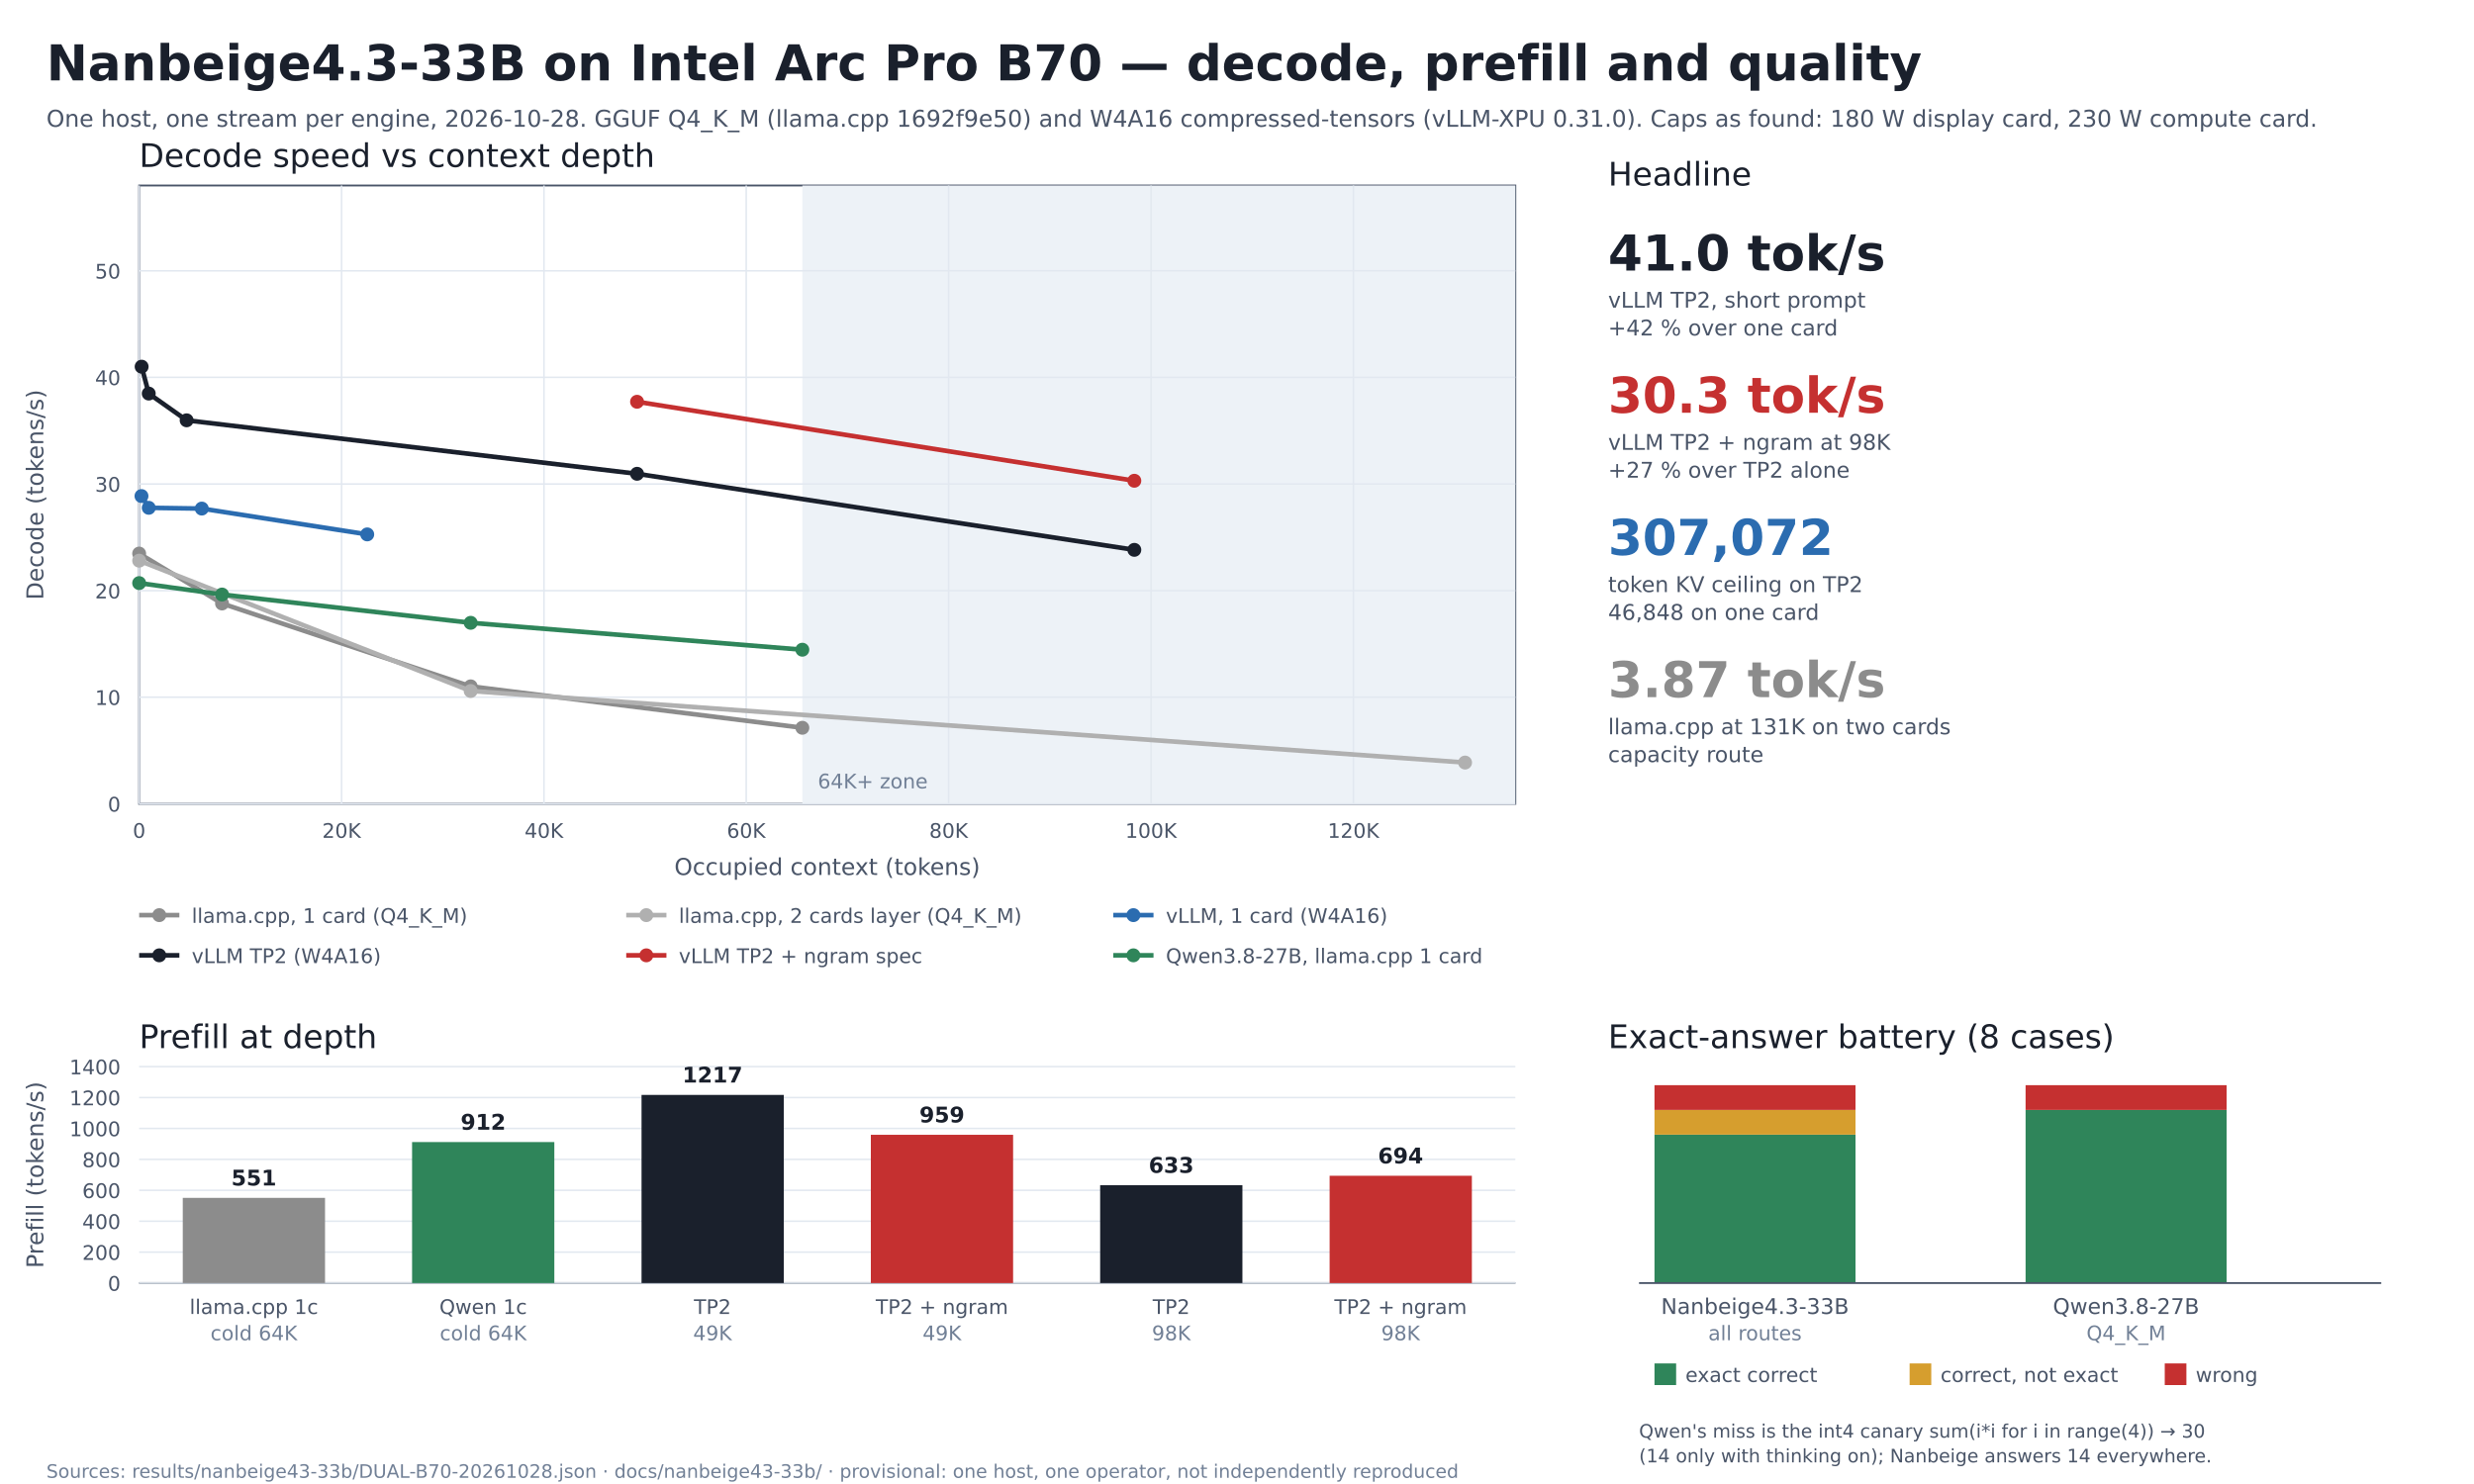
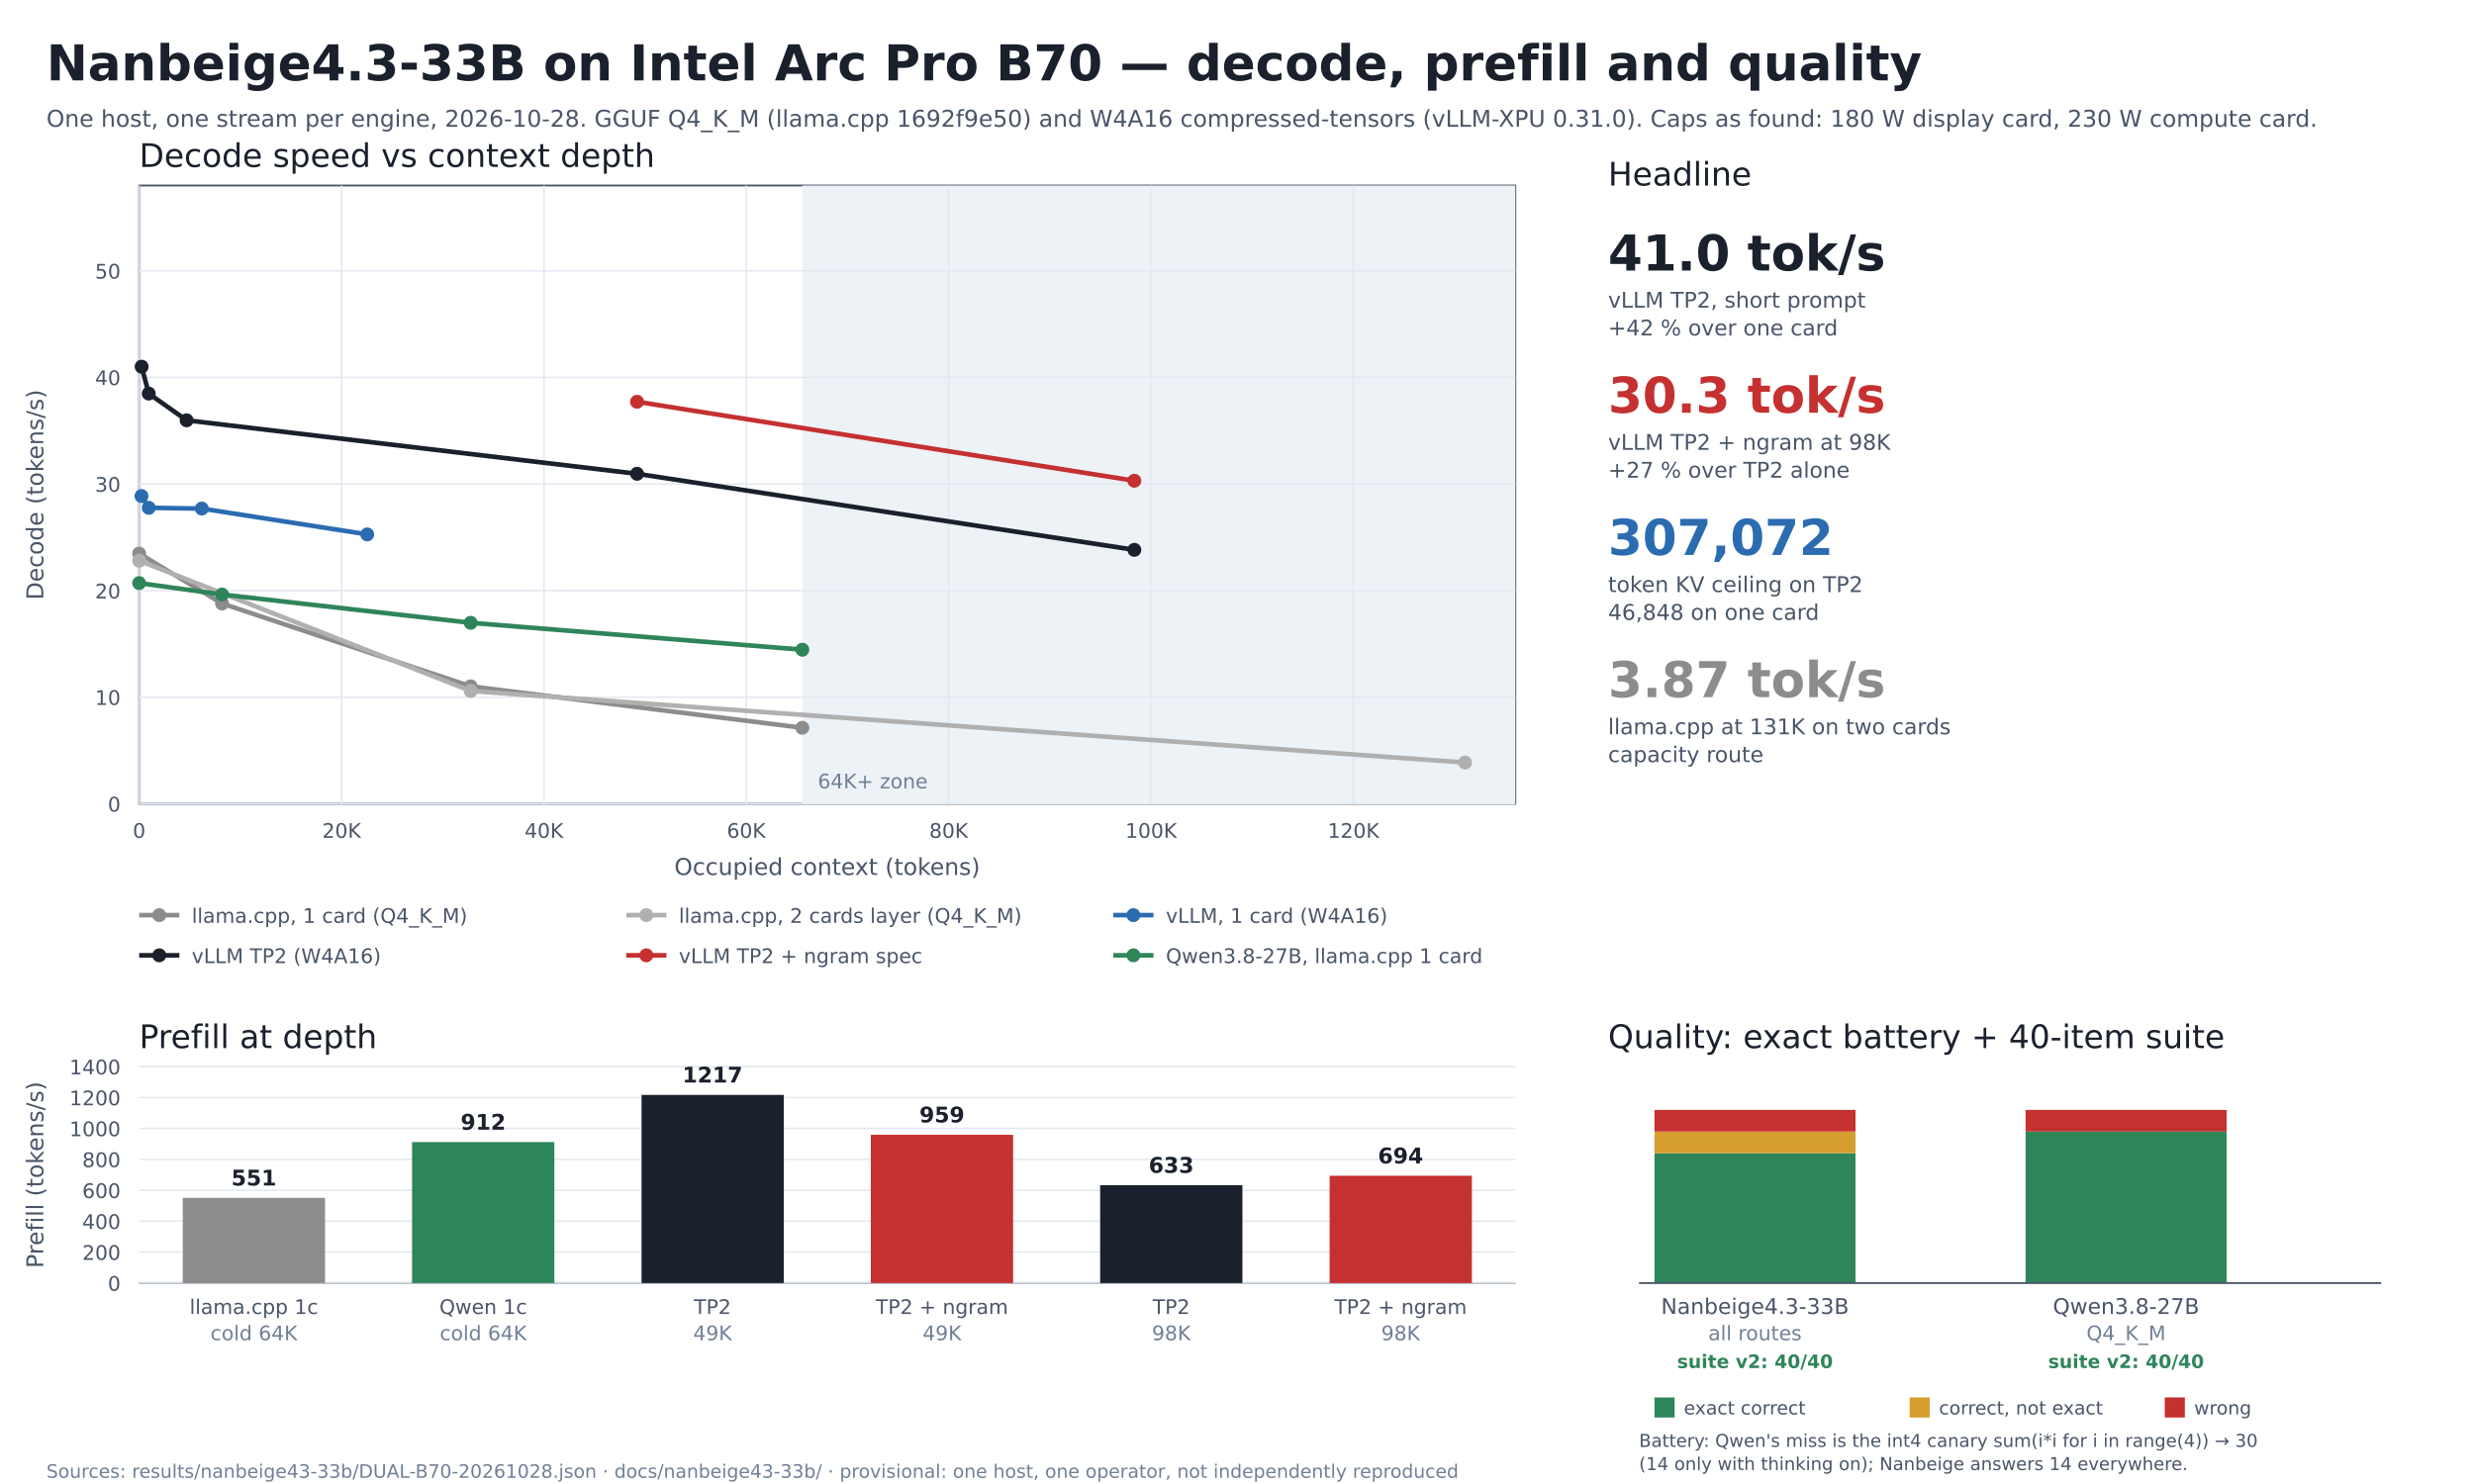
<svg xmlns="http://www.w3.org/2000/svg" viewBox="0 0 1600 960" width="1600" height="960">
  <rect width="1600" height="960" fill="white" />
  <text x="30.0" y="52.0" font-family="DejaVu Sans, sans-serif" font-size="32" fill="#1a202c" text-anchor="start" font-weight="bold">Nanbeige4.3-33B on Intel Arc Pro B70 — decode, prefill and quality</text>
  <text x="30.0" y="82.0" font-family="DejaVu Sans, sans-serif" font-size="15" fill="#4a5568" text-anchor="start" font-weight="normal">One host, one stream per engine, 2026-10-28. GGUF Q4_K_M (llama.cpp 1692f9e50) and W4A16 compressed-tensors (vLLM-XPU 0.31.0). Caps as found: 180 W display card, 230 W compute card.</text>
  <text x="90.0" y="108.0" font-family="DejaVu Sans, sans-serif" font-size="21" fill="#1a202c" text-anchor="start" font-weight="normal">Decode speed vs context depth</text>
  <rect x="90" y="120" width="890" height="400" fill="none" stroke="#4a5568" stroke-width="1.2" />
  <rect x="518.9" y="120" width="461.1" height="400" fill="#edf2f7" />
  <text x="528.9" y="510.0" font-family="DejaVu Sans, sans-serif" font-size="13" fill="#718096" text-anchor="start" font-weight="normal">64K+ zone</text>
  <line x1="90" y1="520.0" x2="980" y2="520.0" stroke="#e2e8f0" stroke-width="1" />
  <text x="78.0" y="525.0" font-family="DejaVu Sans, sans-serif" font-size="13" fill="#4a5568" text-anchor="end" font-weight="normal">0</text>
  <line x1="90" y1="451.0" x2="980" y2="451.0" stroke="#e2e8f0" stroke-width="1" />
  <text x="78.0" y="456.0" font-family="DejaVu Sans, sans-serif" font-size="13" fill="#4a5568" text-anchor="end" font-weight="normal">10</text>
  <line x1="90" y1="382.1" x2="980" y2="382.1" stroke="#e2e8f0" stroke-width="1" />
  <text x="78.0" y="387.1" font-family="DejaVu Sans, sans-serif" font-size="13" fill="#4a5568" text-anchor="end" font-weight="normal">20</text>
  <line x1="90" y1="313.1" x2="980" y2="313.1" stroke="#e2e8f0" stroke-width="1" />
  <text x="78.0" y="318.1" font-family="DejaVu Sans, sans-serif" font-size="13" fill="#4a5568" text-anchor="end" font-weight="normal">30</text>
  <line x1="90" y1="244.1" x2="980" y2="244.1" stroke="#e2e8f0" stroke-width="1" />
  <text x="78.0" y="249.1" font-family="DejaVu Sans, sans-serif" font-size="13" fill="#4a5568" text-anchor="end" font-weight="normal">40</text>
  <line x1="90" y1="175.2" x2="980" y2="175.2" stroke="#e2e8f0" stroke-width="1" />
  <text x="78.0" y="180.2" font-family="DejaVu Sans, sans-serif" font-size="13" fill="#4a5568" text-anchor="end" font-weight="normal">50</text>
  <line x1="90.0" y1="120" x2="90.0" y2="520" stroke="#e2e8f0" stroke-width="1" />
  <text x="90.0" y="542.0" font-family="DejaVu Sans, sans-serif" font-size="13" fill="#4a5568" text-anchor="middle" font-weight="normal">0</text>
  <line x1="220.9" y1="120" x2="220.9" y2="520" stroke="#e2e8f0" stroke-width="1" />
  <text x="220.9" y="542.0" font-family="DejaVu Sans, sans-serif" font-size="13" fill="#4a5568" text-anchor="middle" font-weight="normal">20K</text>
  <line x1="351.8" y1="120" x2="351.8" y2="520" stroke="#e2e8f0" stroke-width="1" />
  <text x="351.8" y="542.0" font-family="DejaVu Sans, sans-serif" font-size="13" fill="#4a5568" text-anchor="middle" font-weight="normal">40K</text>
  <line x1="482.6" y1="120" x2="482.6" y2="520" stroke="#e2e8f0" stroke-width="1" />
  <text x="482.6" y="542.0" font-family="DejaVu Sans, sans-serif" font-size="13" fill="#4a5568" text-anchor="middle" font-weight="normal">60K</text>
  <line x1="613.5" y1="120" x2="613.5" y2="520" stroke="#e2e8f0" stroke-width="1" />
  <text x="613.5" y="542.0" font-family="DejaVu Sans, sans-serif" font-size="13" fill="#4a5568" text-anchor="middle" font-weight="normal">80K</text>
  <line x1="744.4" y1="120" x2="744.4" y2="520" stroke="#e2e8f0" stroke-width="1" />
  <text x="744.4" y="542.0" font-family="DejaVu Sans, sans-serif" font-size="13" fill="#4a5568" text-anchor="middle" font-weight="normal">100K</text>
  <line x1="875.3" y1="120" x2="875.3" y2="520" stroke="#e2e8f0" stroke-width="1" />
  <text x="875.3" y="542.0" font-family="DejaVu Sans, sans-serif" font-size="13" fill="#4a5568" text-anchor="middle" font-weight="normal">120K</text>
  <text x="535.0" y="566.0" font-family="DejaVu Sans, sans-serif" font-size="15" fill="#4a5568" text-anchor="middle" font-weight="normal">Occupied context (tokens)</text>
  <polyline points="90.0,358.1 143.6,390.4 304.4,444.0 518.9,470.8" fill="none" stroke="#8c8c8c" stroke-width="3" />
  <circle cx="90.0" cy="358.1" r="4.5" fill="#8c8c8c" />
  <circle cx="143.6" cy="390.4" r="4.5" fill="#8c8c8c" />
  <circle cx="304.4" cy="444.0" r="4.5" fill="#8c8c8c" />
  <circle cx="518.9" cy="470.8" r="4.5" fill="#8c8c8c" />
  <polyline points="90.0,362.7 304.4,447.0 947.5,493.3" fill="none" stroke="#b0b0b0" stroke-width="3" />
  <circle cx="90.0" cy="362.7" r="4.5" fill="#b0b0b0" />
  <circle cx="304.4" cy="447.0" r="4.5" fill="#b0b0b0" />
  <circle cx="947.5" cy="493.3" r="4.5" fill="#b0b0b0" />
  <polyline points="91.5,320.9 96.2,328.5 130.5,329.0 237.5,345.7" fill="none" stroke="#2b6cb0" stroke-width="3" />
  <circle cx="91.5" cy="320.9" r="4.5" fill="#2b6cb0" />
  <circle cx="96.2" cy="328.5" r="4.5" fill="#2b6cb0" />
  <circle cx="130.5" cy="329.0" r="4.5" fill="#2b6cb0" />
  <circle cx="237.5" cy="345.7" r="4.5" fill="#2b6cb0" />
  <polyline points="91.6,237.2 96.2,254.6 120.7,271.9 412.0,306.5 733.6,355.7" fill="none" stroke="#1a202c" stroke-width="3" />
  <circle cx="91.6" cy="237.2" r="4.5" fill="#1a202c" />
  <circle cx="96.2" cy="254.6" r="4.5" fill="#1a202c" />
  <circle cx="120.7" cy="271.9" r="4.5" fill="#1a202c" />
  <circle cx="412.0" cy="306.5" r="4.5" fill="#1a202c" />
  <circle cx="733.6" cy="355.7" r="4.5" fill="#1a202c" />
  <polyline points="412.0,259.9 733.6,311.0" fill="none" stroke="#c53030" stroke-width="3" />
  <circle cx="412.0" cy="259.9" r="4.5" fill="#c53030" />
  <circle cx="733.6" cy="311.0" r="4.5" fill="#c53030" />
  <polyline points="90.0,377.2 143.6,384.6 304.4,402.9 518.9,420.3" fill="none" stroke="#2f855a" stroke-width="3" />
  <circle cx="90.0" cy="377.2" r="4.5" fill="#2f855a" />
  <circle cx="143.6" cy="384.6" r="4.5" fill="#2f855a" />
  <circle cx="304.4" cy="402.9" r="4.5" fill="#2f855a" />
  <circle cx="518.9" cy="420.3" r="4.5" fill="#2f855a" />
  <text transform="rotate(-90 28 320.0)" x="28.0" y="320.0" font-family="DejaVu Sans, sans-serif" font-size="15" fill="#4a5568" text-anchor="middle" font-weight="normal">Decode (tokens/s)</text>
  <line x1="90" y1="592" x2="116" y2="592" stroke="#8c8c8c" stroke-width="3" />
  <circle cx="103" cy="592" r="4.5" fill="#8c8c8c" />
  <text x="124.0" y="597.0" font-family="DejaVu Sans, sans-serif" font-size="13" fill="#4a5568" text-anchor="start" font-weight="normal">llama.cpp, 1 card (Q4_K_M)</text>
  <line x1="405" y1="592" x2="431" y2="592" stroke="#b0b0b0" stroke-width="3" />
  <circle cx="418" cy="592" r="4.5" fill="#b0b0b0" />
  <text x="439.0" y="597.0" font-family="DejaVu Sans, sans-serif" font-size="13" fill="#4a5568" text-anchor="start" font-weight="normal">llama.cpp, 2 cards layer (Q4_K_M)</text>
  <line x1="720" y1="592" x2="746" y2="592" stroke="#2b6cb0" stroke-width="3" />
  <circle cx="733" cy="592" r="4.5" fill="#2b6cb0" />
  <text x="754.0" y="597.0" font-family="DejaVu Sans, sans-serif" font-size="13" fill="#4a5568" text-anchor="start" font-weight="normal">vLLM, 1 card (W4A16)</text>
  <line x1="90" y1="618" x2="116" y2="618" stroke="#1a202c" stroke-width="3" />
  <circle cx="103" cy="618" r="4.5" fill="#1a202c" />
  <text x="124.0" y="623.0" font-family="DejaVu Sans, sans-serif" font-size="13" fill="#4a5568" text-anchor="start" font-weight="normal">vLLM TP2 (W4A16)</text>
  <line x1="405" y1="618" x2="431" y2="618" stroke="#c53030" stroke-width="3" />
  <circle cx="418" cy="618" r="4.5" fill="#c53030" />
  <text x="439.0" y="623.0" font-family="DejaVu Sans, sans-serif" font-size="13" fill="#4a5568" text-anchor="start" font-weight="normal">vLLM TP2 + ngram spec</text>
  <line x1="720" y1="618" x2="746" y2="618" stroke="#2f855a" stroke-width="3" />
  <circle cx="733" cy="618" r="4.5" fill="#2f855a" />
  <text x="754.0" y="623.0" font-family="DejaVu Sans, sans-serif" font-size="13" fill="#4a5568" text-anchor="start" font-weight="normal">Qwen3.8-27B, llama.cpp 1 card</text>
  <text x="1040.0" y="120.0" font-family="DejaVu Sans, sans-serif" font-size="21" fill="#1a202c" text-anchor="start" font-weight="normal">Headline</text>
  <text x="1040.0" y="175.0" font-family="DejaVu Sans, sans-serif" font-size="32" fill="#1a202c" text-anchor="start" font-weight="bold">41.0 tok/s</text>
  <text x="1040.0" y="199.0" font-family="DejaVu Sans, sans-serif" font-size="14" fill="#4a5568" text-anchor="start" font-weight="normal">vLLM TP2, short prompt</text>
  <text x="1040.0" y="217.0" font-family="DejaVu Sans, sans-serif" font-size="14" fill="#4a5568" text-anchor="start" font-weight="normal">+42 % over one card</text>
  <text x="1040.0" y="267.0" font-family="DejaVu Sans, sans-serif" font-size="32" fill="#c53030" text-anchor="start" font-weight="bold">30.3 tok/s</text>
  <text x="1040.0" y="291.0" font-family="DejaVu Sans, sans-serif" font-size="14" fill="#4a5568" text-anchor="start" font-weight="normal">vLLM TP2 + ngram at 98K</text>
  <text x="1040.0" y="309.0" font-family="DejaVu Sans, sans-serif" font-size="14" fill="#4a5568" text-anchor="start" font-weight="normal">+27 % over TP2 alone</text>
  <text x="1040.0" y="359.0" font-family="DejaVu Sans, sans-serif" font-size="32" fill="#2b6cb0" text-anchor="start" font-weight="bold">307,072</text>
  <text x="1040.0" y="383.0" font-family="DejaVu Sans, sans-serif" font-size="14" fill="#4a5568" text-anchor="start" font-weight="normal">token KV ceiling on TP2</text>
  <text x="1040.0" y="401.0" font-family="DejaVu Sans, sans-serif" font-size="14" fill="#4a5568" text-anchor="start" font-weight="normal">46,848 on one card</text>
  <text x="1040.0" y="451.0" font-family="DejaVu Sans, sans-serif" font-size="32" fill="#8c8c8c" text-anchor="start" font-weight="bold">3.87 tok/s</text>
  <text x="1040.0" y="475.0" font-family="DejaVu Sans, sans-serif" font-size="14" fill="#4a5568" text-anchor="start" font-weight="normal">llama.cpp at 131K on two cards</text>
  <text x="1040.0" y="493.0" font-family="DejaVu Sans, sans-serif" font-size="14" fill="#4a5568" text-anchor="start" font-weight="normal">capacity route</text>
  <text x="90.0" y="678.0" font-family="DejaVu Sans, sans-serif" font-size="21" fill="#1a202c" text-anchor="start" font-weight="normal">Prefill at depth</text>
  <line x1="90" y1="830" x2="980" y2="830" stroke="#4a5568" stroke-width="1.2" />
  <line x1="90" y1="830.0" x2="980" y2="830.0" stroke="#e2e8f0" stroke-width="1" />
  <text x="78.0" y="835.0" font-family="DejaVu Sans, sans-serif" font-size="13" fill="#4a5568" text-anchor="end" font-weight="normal">0</text>
  <line x1="90" y1="810.0" x2="980" y2="810.0" stroke="#e2e8f0" stroke-width="1" />
  <text x="78.0" y="815.0" font-family="DejaVu Sans, sans-serif" font-size="13" fill="#4a5568" text-anchor="end" font-weight="normal">200</text>
  <line x1="90" y1="790.0" x2="980" y2="790.0" stroke="#e2e8f0" stroke-width="1" />
  <text x="78.0" y="795.0" font-family="DejaVu Sans, sans-serif" font-size="13" fill="#4a5568" text-anchor="end" font-weight="normal">400</text>
  <line x1="90" y1="770.0" x2="980" y2="770.0" stroke="#e2e8f0" stroke-width="1" />
  <text x="78.0" y="775.0" font-family="DejaVu Sans, sans-serif" font-size="13" fill="#4a5568" text-anchor="end" font-weight="normal">600</text>
  <line x1="90" y1="750.0" x2="980" y2="750.0" stroke="#e2e8f0" stroke-width="1" />
  <text x="78.0" y="755.0" font-family="DejaVu Sans, sans-serif" font-size="13" fill="#4a5568" text-anchor="end" font-weight="normal">800</text>
  <line x1="90" y1="730.0" x2="980" y2="730.0" stroke="#e2e8f0" stroke-width="1" />
  <text x="78.0" y="735.0" font-family="DejaVu Sans, sans-serif" font-size="13" fill="#4a5568" text-anchor="end" font-weight="normal">1000</text>
  <line x1="90" y1="710.0" x2="980" y2="710.0" stroke="#e2e8f0" stroke-width="1" />
  <text x="78.0" y="715.0" font-family="DejaVu Sans, sans-serif" font-size="13" fill="#4a5568" text-anchor="end" font-weight="normal">1200</text>
  <line x1="90" y1="690.0" x2="980" y2="690.0" stroke="#e2e8f0" stroke-width="1" />
  <text x="78.0" y="695.0" font-family="DejaVu Sans, sans-serif" font-size="13" fill="#4a5568" text-anchor="end" font-weight="normal">1400</text>
  <rect x="118.2" y="774.9" width="92.0" height="55.1" fill="#8c8c8c" />
  <text x="164.2" y="766.9" font-family="DejaVu Sans, sans-serif" font-size="14" fill="#1a202c" text-anchor="middle" font-weight="bold">551</text>
  <text x="164.2" y="850.0" font-family="DejaVu Sans, sans-serif" font-size="13" fill="#4a5568" text-anchor="middle" font-weight="normal">llama.cpp 1c</text>
  <text x="164.2" y="867.0" font-family="DejaVu Sans, sans-serif" font-size="13" fill="#718096" text-anchor="middle" font-weight="normal">cold 64K</text>
  <rect x="266.5" y="738.8" width="92.0" height="91.2" fill="#2f855a" />
  <text x="312.5" y="730.8" font-family="DejaVu Sans, sans-serif" font-size="14" fill="#1a202c" text-anchor="middle" font-weight="bold">912</text>
  <text x="312.5" y="850.0" font-family="DejaVu Sans, sans-serif" font-size="13" fill="#4a5568" text-anchor="middle" font-weight="normal">Qwen 1c</text>
  <text x="312.5" y="867.0" font-family="DejaVu Sans, sans-serif" font-size="13" fill="#718096" text-anchor="middle" font-weight="normal">cold 64K</text>
  <rect x="414.9" y="708.3" width="92.0" height="121.7" fill="#1a202c" />
  <text x="460.8" y="700.3" font-family="DejaVu Sans, sans-serif" font-size="14" fill="#1a202c" text-anchor="middle" font-weight="bold">1217</text>
  <text x="460.8" y="850.0" font-family="DejaVu Sans, sans-serif" font-size="13" fill="#4a5568" text-anchor="middle" font-weight="normal">TP2</text>
  <text x="460.8" y="867.0" font-family="DejaVu Sans, sans-serif" font-size="13" fill="#718096" text-anchor="middle" font-weight="normal">49K</text>
  <rect x="563.2" y="734.1" width="92.0" height="95.9" fill="#c53030" />
  <text x="609.2" y="726.1" font-family="DejaVu Sans, sans-serif" font-size="14" fill="#1a202c" text-anchor="middle" font-weight="bold">959</text>
  <text x="609.2" y="850.0" font-family="DejaVu Sans, sans-serif" font-size="13" fill="#4a5568" text-anchor="middle" font-weight="normal">TP2 + ngram</text>
  <text x="609.2" y="867.0" font-family="DejaVu Sans, sans-serif" font-size="13" fill="#718096" text-anchor="middle" font-weight="normal">49K</text>
  <rect x="711.5" y="766.7" width="92.0" height="63.3" fill="#1a202c" />
  <text x="757.5" y="758.7" font-family="DejaVu Sans, sans-serif" font-size="14" fill="#1a202c" text-anchor="middle" font-weight="bold">633</text>
  <text x="757.5" y="850.0" font-family="DejaVu Sans, sans-serif" font-size="13" fill="#4a5568" text-anchor="middle" font-weight="normal">TP2</text>
  <text x="757.5" y="867.0" font-family="DejaVu Sans, sans-serif" font-size="13" fill="#718096" text-anchor="middle" font-weight="normal">98K</text>
  <rect x="859.9" y="760.6" width="92.0" height="69.4" fill="#c53030" />
  <text x="905.8" y="752.6" font-family="DejaVu Sans, sans-serif" font-size="14" fill="#1a202c" text-anchor="middle" font-weight="bold">694</text>
  <text x="905.8" y="850.0" font-family="DejaVu Sans, sans-serif" font-size="13" fill="#4a5568" text-anchor="middle" font-weight="normal">TP2 + ngram</text>
  <text x="905.8" y="867.0" font-family="DejaVu Sans, sans-serif" font-size="13" fill="#718096" text-anchor="middle" font-weight="normal">98K</text>
  <text transform="rotate(-90 28 760.0)" x="28.0" y="760.0" font-family="DejaVu Sans, sans-serif" font-size="15" fill="#4a5568" text-anchor="middle" font-weight="normal">Prefill (tokens/s)</text>
-   <text x="1040.0" y="678.0" font-family="DejaVu Sans, sans-serif" font-size="21" fill="#1a202c" text-anchor="start" font-weight="normal">Exact-answer battery (8 cases)</text>
-   <rect x="1070" y="734" width="130" height="96" fill="#2f855a" />
-   <rect x="1070" y="718" width="130" height="16" fill="#d69e2e" />
-   <rect x="1070" y="702" width="130" height="16" fill="#c53030" />
+   <text x="1040.0" y="678.0" font-family="DejaVu Sans, sans-serif" font-size="21" fill="#1a202c" text-anchor="start" font-weight="normal">Quality: exact battery + 40-item suite</text>
+   <rect x="1070" y="746" width="130" height="84" fill="#2f855a" />
+   <rect x="1070" y="732" width="130" height="14" fill="#d69e2e" />
+   <rect x="1070" y="718" width="130" height="14" fill="#c53030" />
  <text x="1135.0" y="850.0" font-family="DejaVu Sans, sans-serif" font-size="14" fill="#4a5568" text-anchor="middle" font-weight="normal">Nanbeige4.3-33B</text>
  <text x="1135.0" y="867.0" font-family="DejaVu Sans, sans-serif" font-size="13" fill="#718096" text-anchor="middle" font-weight="normal">all routes</text>
-   <rect x="1310" y="718" width="130" height="112" fill="#2f855a" />
-   <rect x="1310" y="718" width="130" height="0" fill="#d69e2e" />
-   <rect x="1310" y="702" width="130" height="16" fill="#c53030" />
+   <text x="1135.0" y="885.0" font-family="DejaVu Sans, sans-serif" font-size="12" fill="#2f855a" text-anchor="middle" font-weight="bold">suite v2: 40/40</text>
+   <rect x="1310" y="732" width="130" height="98" fill="#2f855a" />
+   <rect x="1310" y="732" width="130" height="0" fill="#d69e2e" />
+   <rect x="1310" y="718" width="130" height="14" fill="#c53030" />
  <text x="1375.0" y="850.0" font-family="DejaVu Sans, sans-serif" font-size="14" fill="#4a5568" text-anchor="middle" font-weight="normal">Qwen3.8-27B</text>
  <text x="1375.0" y="867.0" font-family="DejaVu Sans, sans-serif" font-size="13" fill="#718096" text-anchor="middle" font-weight="normal">Q4_K_M</text>
+   <text x="1375.0" y="885.0" font-family="DejaVu Sans, sans-serif" font-size="12" fill="#2f855a" text-anchor="middle" font-weight="bold">suite v2: 40/40</text>
  <line x1="1060" y1="830" x2="1540" y2="830" stroke="#4a5568" stroke-width="1.2" />
-   <rect x="1070" y="882" width="14" height="14" fill="#2f855a" />
-   <text x="1090.0" y="894.0" font-family="DejaVu Sans, sans-serif" font-size="13" fill="#4a5568" text-anchor="start" font-weight="normal">exact correct</text>
-   <rect x="1235" y="882" width="14" height="14" fill="#d69e2e" />
-   <text x="1255.0" y="894.0" font-family="DejaVu Sans, sans-serif" font-size="13" fill="#4a5568" text-anchor="start" font-weight="normal">correct, not exact</text>
-   <rect x="1400" y="882" width="14" height="14" fill="#c53030" />
-   <text x="1420.0" y="894.0" font-family="DejaVu Sans, sans-serif" font-size="13" fill="#4a5568" text-anchor="start" font-weight="normal">wrong</text>
-   <text x="1060.0" y="930.0" font-family="DejaVu Sans, sans-serif" font-size="12" fill="#4a5568" text-anchor="start" font-weight="normal">Qwen's miss is the int4 canary sum(i*i for i in range(4)) → 30</text>
-   <text x="1060.0" y="946.0" font-family="DejaVu Sans, sans-serif" font-size="12" fill="#4a5568" text-anchor="start" font-weight="normal">(14 only with thinking on); Nanbeige answers 14 everywhere.</text>
+   <rect x="1070" y="904" width="13" height="13" fill="#2f855a" />
+   <text x="1089.0" y="915.0" font-family="DejaVu Sans, sans-serif" font-size="12" fill="#4a5568" text-anchor="start" font-weight="normal">exact correct</text>
+   <rect x="1235" y="904" width="13" height="13" fill="#d69e2e" />
+   <text x="1254.0" y="915.0" font-family="DejaVu Sans, sans-serif" font-size="12" fill="#4a5568" text-anchor="start" font-weight="normal">correct, not exact</text>
+   <rect x="1400" y="904" width="13" height="13" fill="#c53030" />
+   <text x="1419.0" y="915.0" font-family="DejaVu Sans, sans-serif" font-size="12" fill="#4a5568" text-anchor="start" font-weight="normal">wrong</text>
+   <text x="1060.0" y="936.0" font-family="DejaVu Sans, sans-serif" font-size="11.5" fill="#4a5568" text-anchor="start" font-weight="normal">Battery: Qwen's miss is the int4 canary sum(i*i for i in range(4)) → 30</text>
+   <text x="1060.0" y="951.0" font-family="DejaVu Sans, sans-serif" font-size="11.5" fill="#4a5568" text-anchor="start" font-weight="normal">(14 only with thinking on); Nanbeige answers 14 everywhere.</text>
  <text x="30.0" y="956.0" font-family="DejaVu Sans, sans-serif" font-size="12" fill="#718096" text-anchor="start" font-weight="normal">Sources: results/nanbeige43-33b/DUAL-B70-20261028.json · docs/nanbeige43-33b/ · provisional: one host, one operator, not independently reproduced</text>
</svg>
